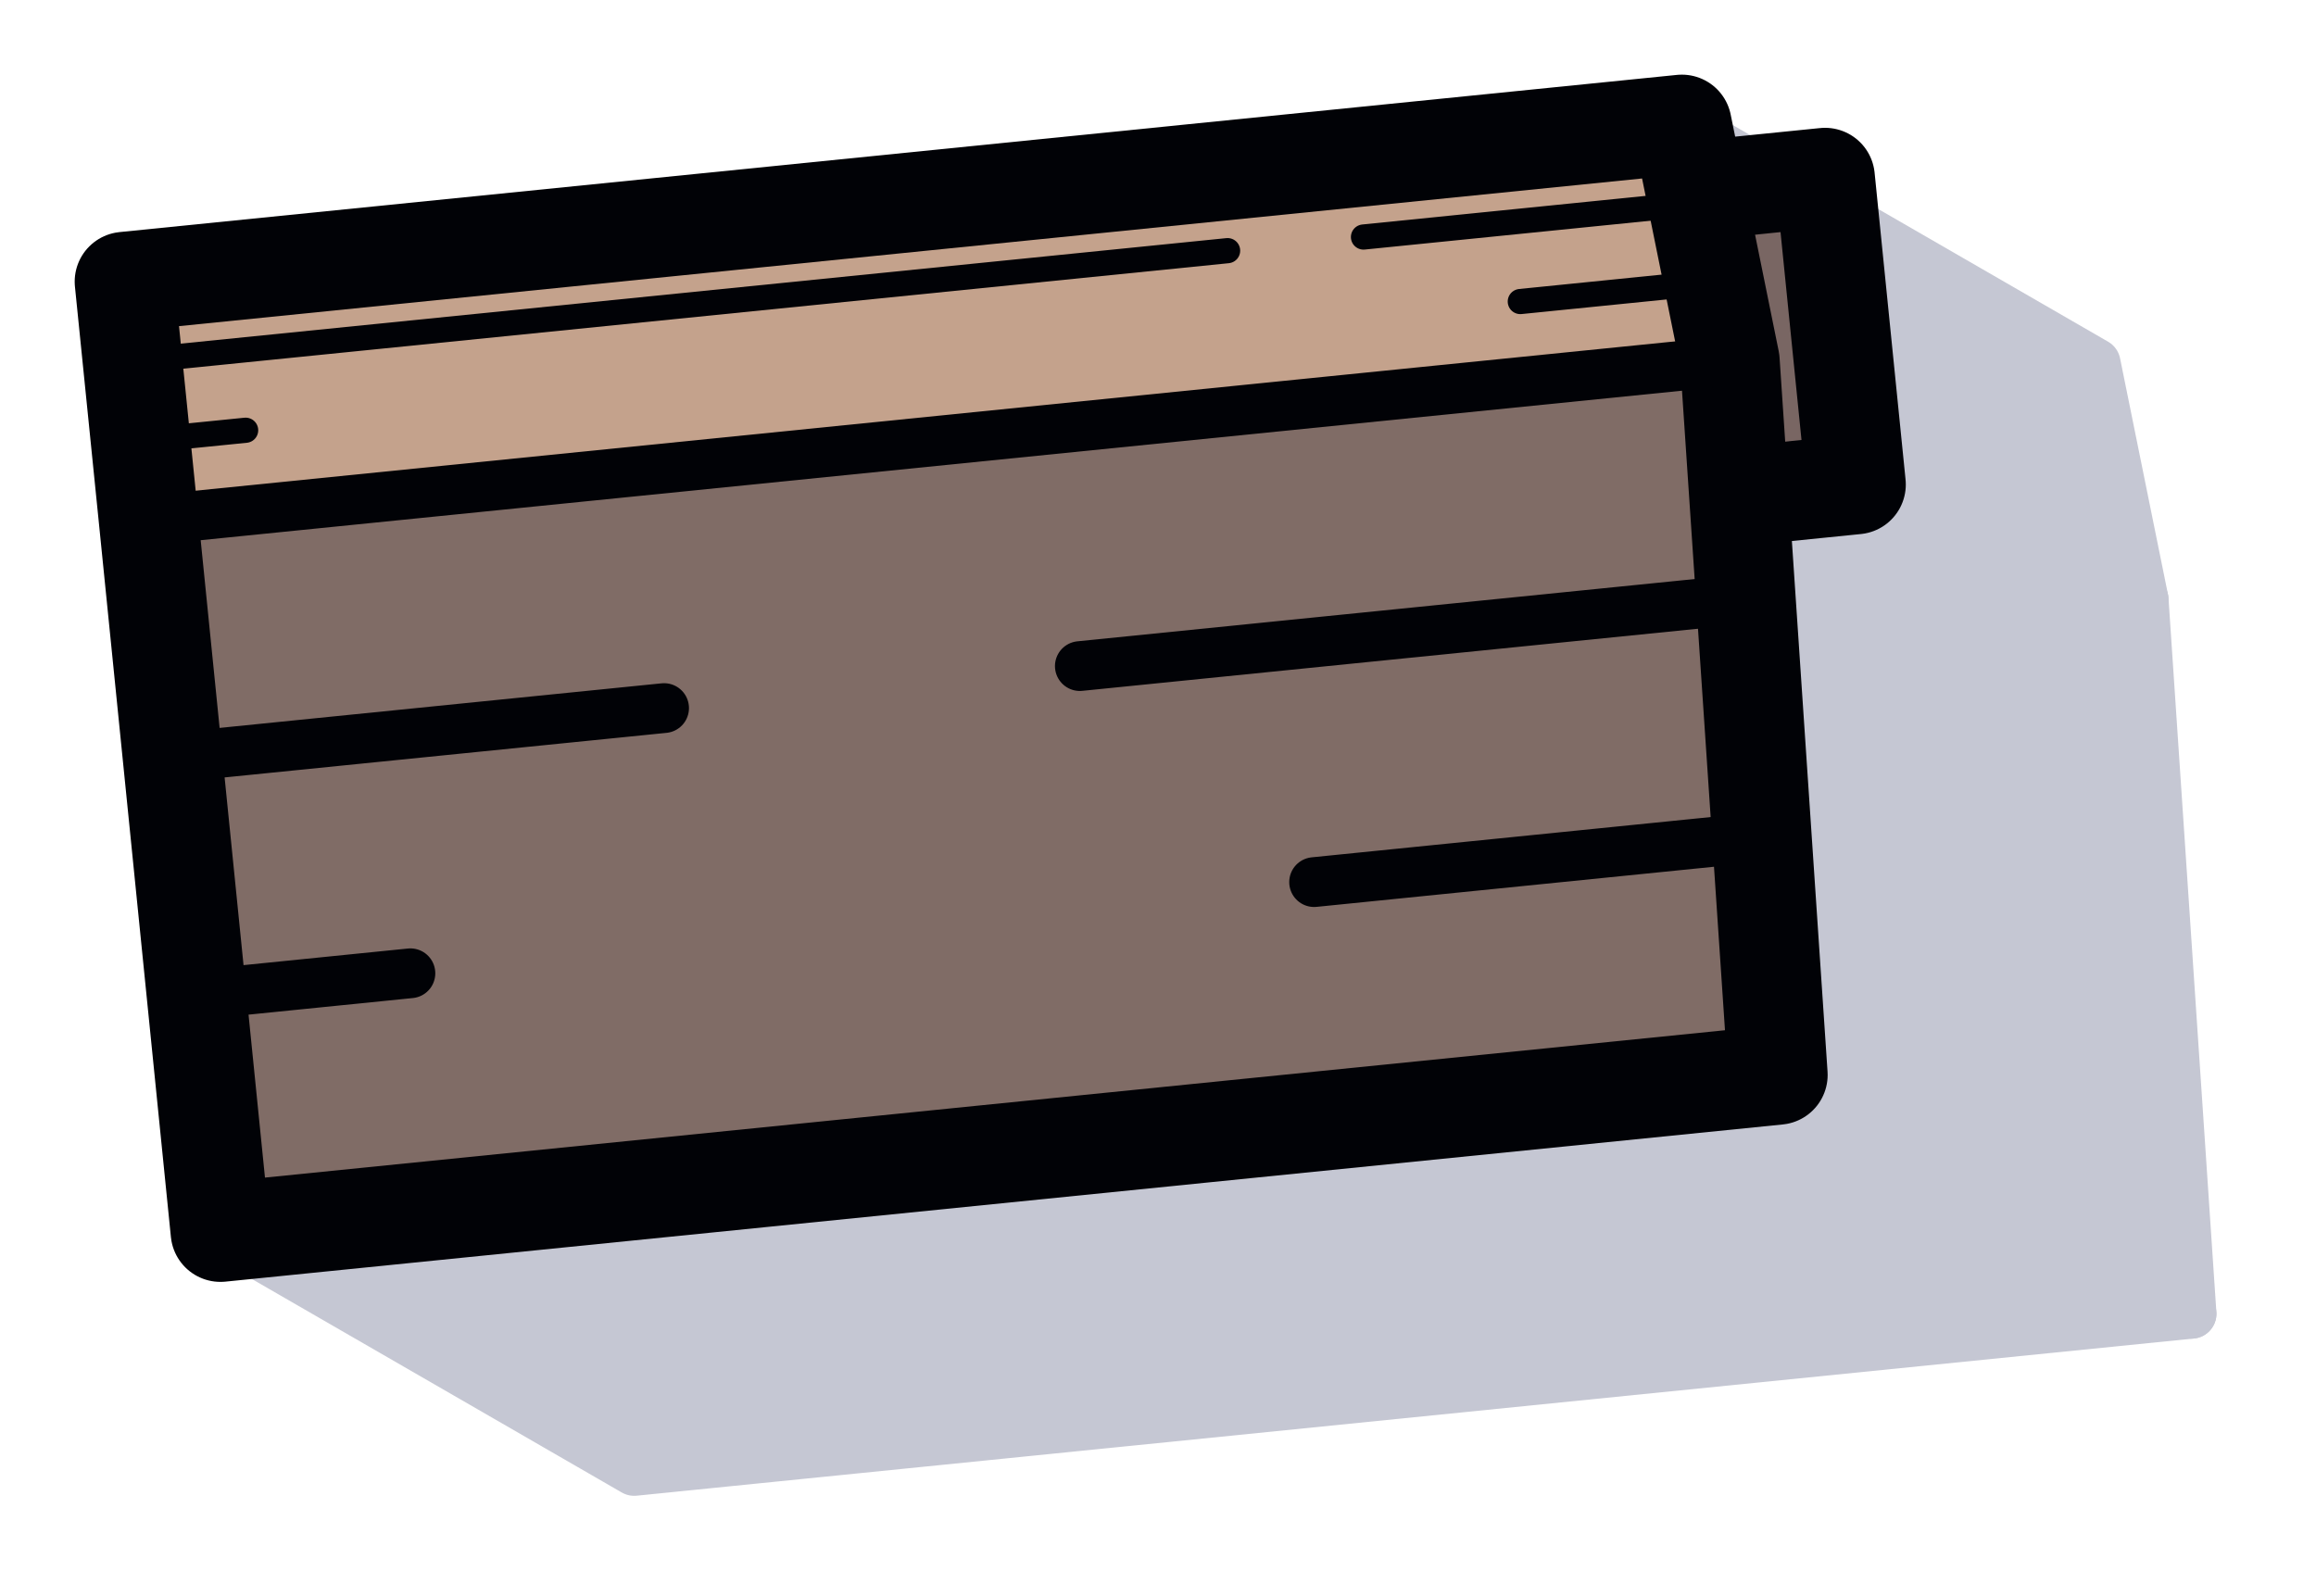
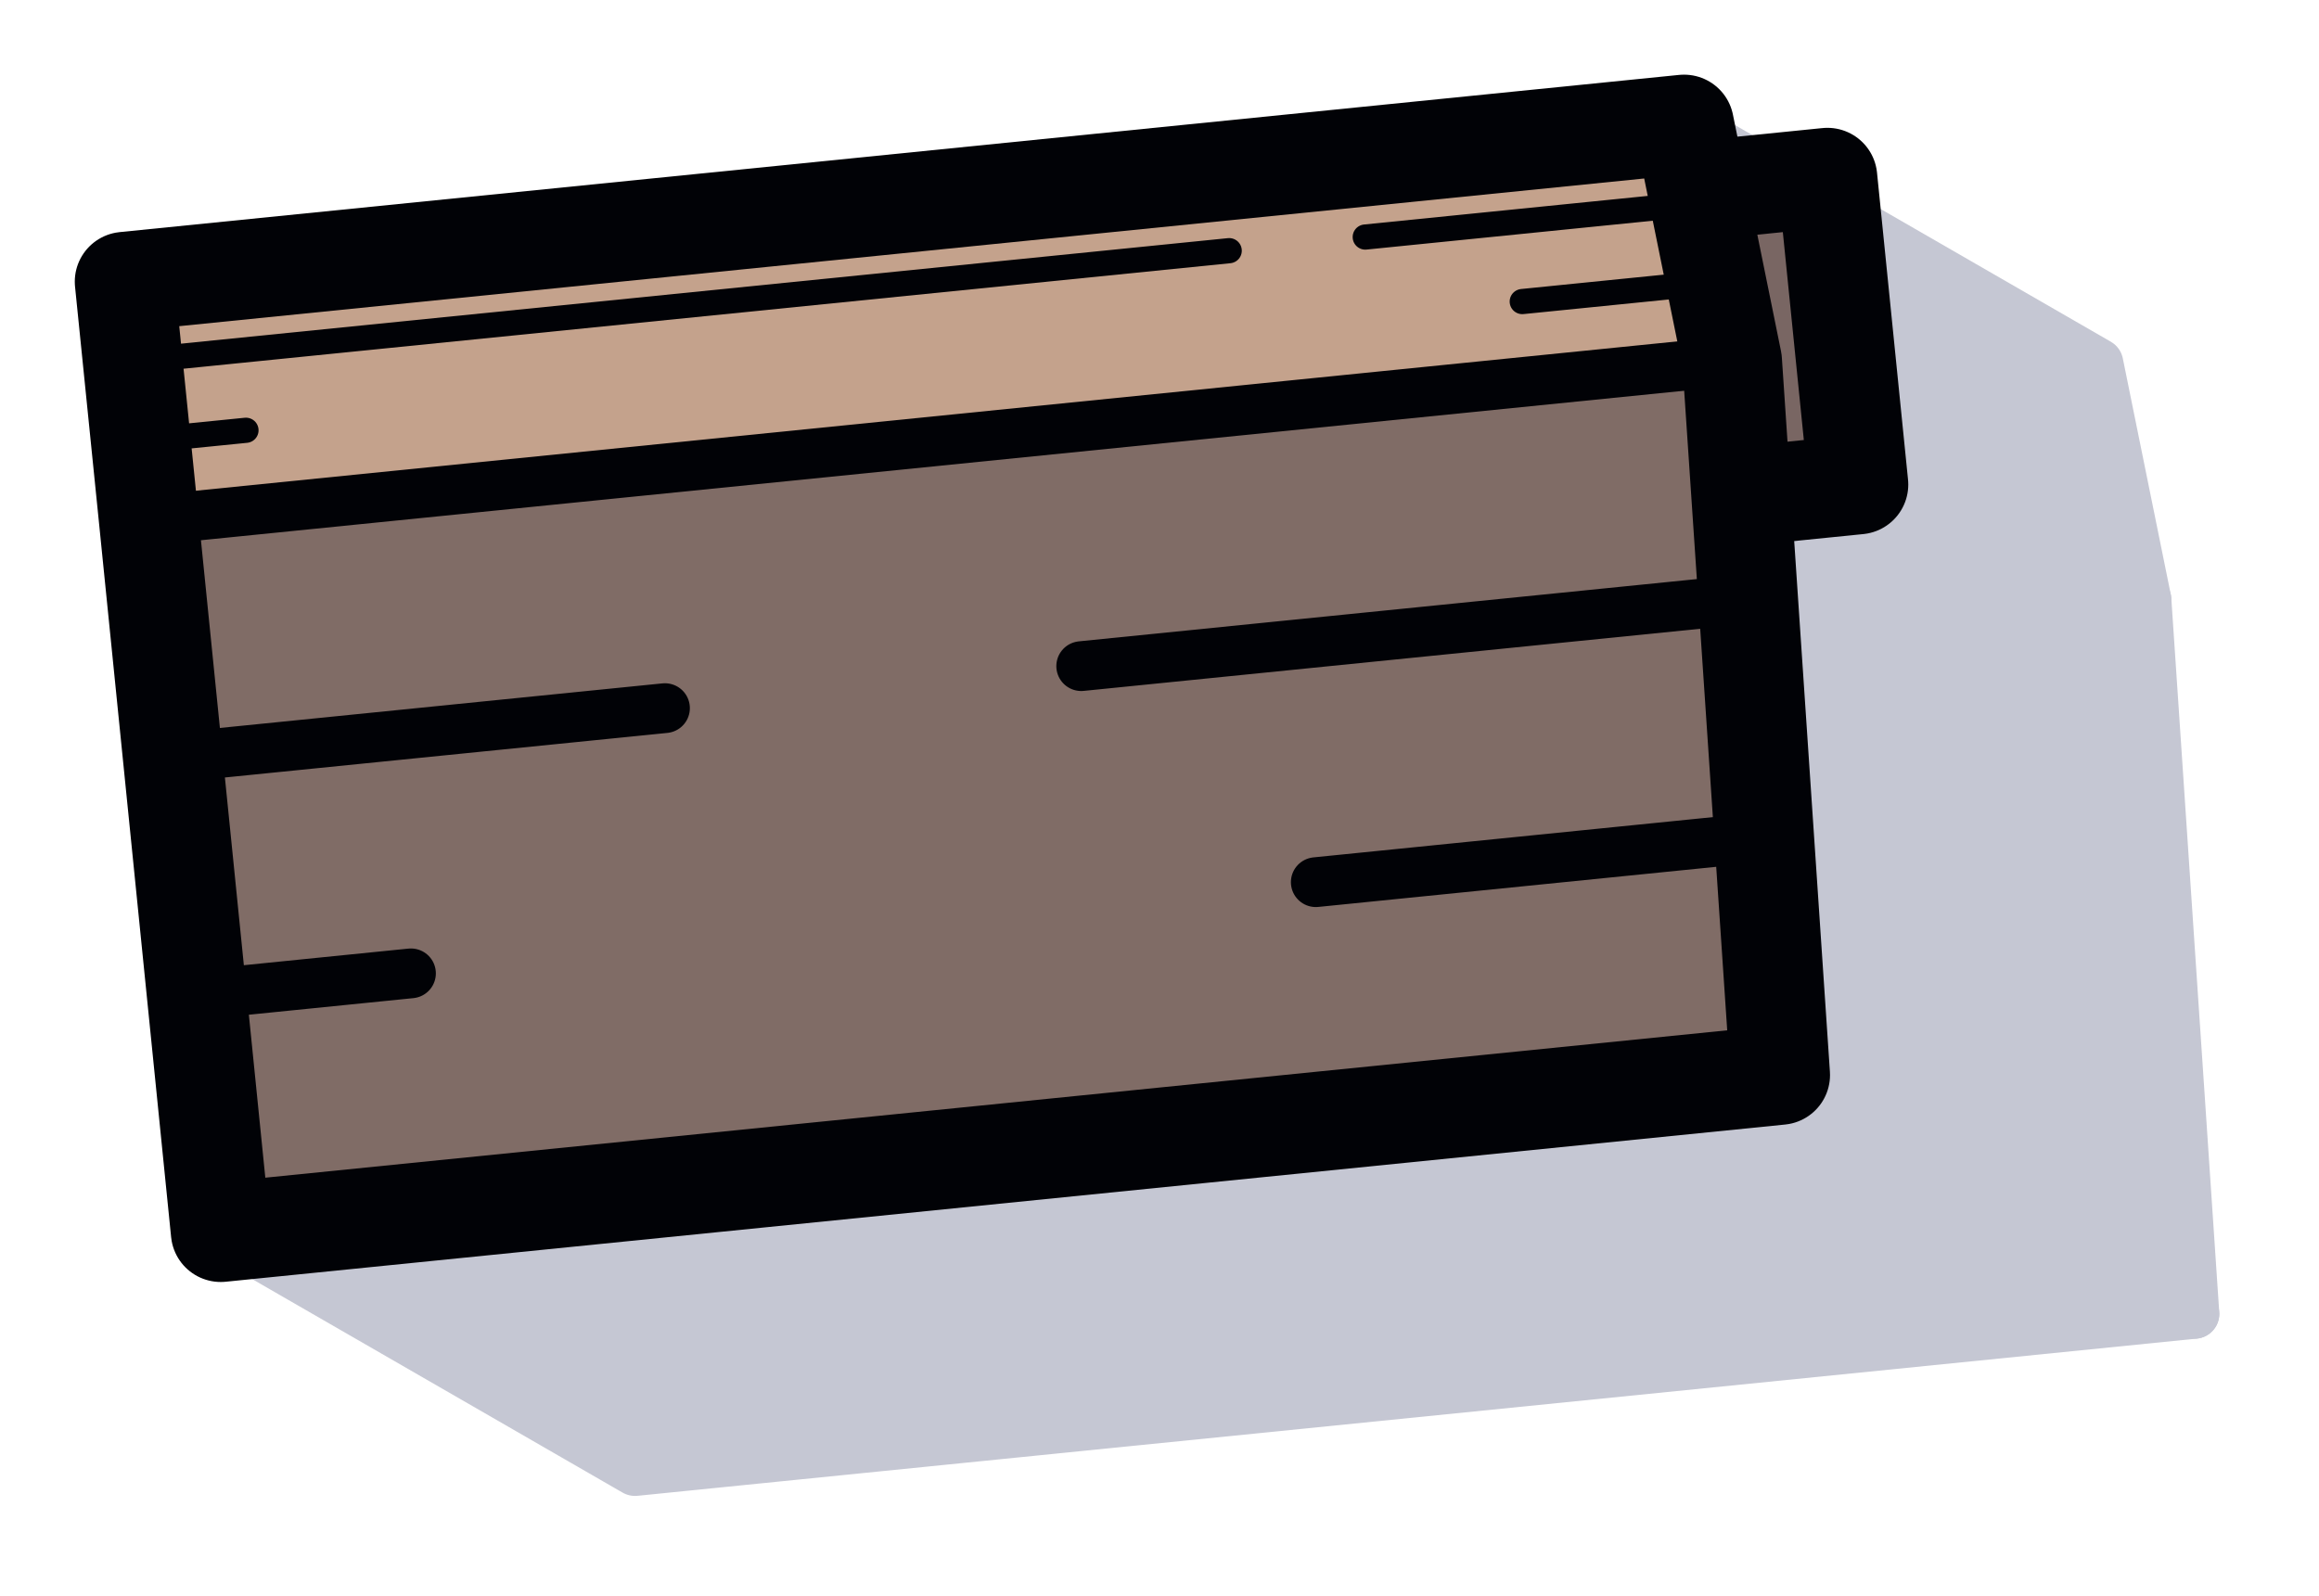
- <svg xmlns="http://www.w3.org/2000/svg" viewBox="219.523 230.216 23.264 16.027" width="23.264" height="16.027" stroke-linejoin="round" stroke-linecap="round" fill-rule="evenodd" fill="none">
+ <svg xmlns="http://www.w3.org/2000/svg" viewBox="219.523 230.216 23.264 16.027" width="558" height="384" stroke-linejoin="round" stroke-linecap="round" fill-rule="evenodd" fill="none" preserveAspectRatio="none">
  <g transform="translate(250.0195 250.0195) scale(1.000078)" opacity="0.55">
    <path d=" M -8.963,-13.778 L -13.119,-16.177 L -13.601,-18.552 L -9.445,-16.153 L -8.963,-13.778" fill="#9699AE" stroke="#9699AE" stroke-width="0.5" />
    <path d=" M -8.482,-6.605 L -12.637,-9.004 L -13.119,-16.177 L -8.963,-13.778 L -8.482,-6.605" fill="#9699AE" stroke="#9699AE" stroke-width="0.5" />
    <path d=" M -24.124,-5.026 L -28.28,-7.425 L -12.637,-9.004 L -8.482,-6.605 L -24.124,-5.026" fill="#9699AE" stroke="#9699AE" stroke-width="0.5" />
  </g>
  <g transform="translate(250.0195 250.0195) scale(1.000078)">
    <path d=" M -19.984,-17.229 L -19.673,-14.145 L -11.852,-14.935 L -12.163,-18.018 L -19.984,-17.229" fill="#796663" />
    <path d=" M -19.673,-14.145 L -11.852,-14.935 L -12.163,-18.018 L -19.984,-17.229" stroke="#010206" stroke-width="1" />
    <path d=" M -13.601,-18.552 L -13.119,-16.177 L -29.001,-14.574 L -29.244,-16.973 L -13.601,-18.552" fill="#C4A28C" />
    <path d=" M -12.637,-9.004 L -13.119,-16.177 L -29.001,-14.574 L -28.28,-7.425 L -12.637,-9.004" fill="#806C66" />
    <path d=" M -12.958,-13.786 L -19.648,-13.111 M -28.761,-12.191 L -23.824,-12.689" stroke="#010206" stroke-width="0.5" />
    <path d=" M -13.279,-16.969 L -15.224,-16.773 M -29.082,-15.374 L -28.027,-15.48" stroke="#010206" stroke-width="0.253" />
    <path d=" M -12.798,-11.395 L -17.295,-10.941 M -28.52,-9.808 L -26.372,-10.025" stroke="#010206" stroke-width="0.5" />
    <path d=" M -13.44,-17.76 L -16.799,-17.421 M -29.163,-16.174 L -18.164,-17.284" stroke="#010206" stroke-width="0.253" />
    <path d=" M -29.001,-14.574 L -29.244,-16.973 L -13.601,-18.552 L -13.119,-16.177 L -12.637,-9.004 L -28.28,-7.425 L -29.001,-14.574" stroke="#010206" stroke-width="1" />
    <path d=" M -13.119,-16.177 L -29.001,-14.574" stroke="#010206" stroke-width="0.5" />
  </g>
</svg>
